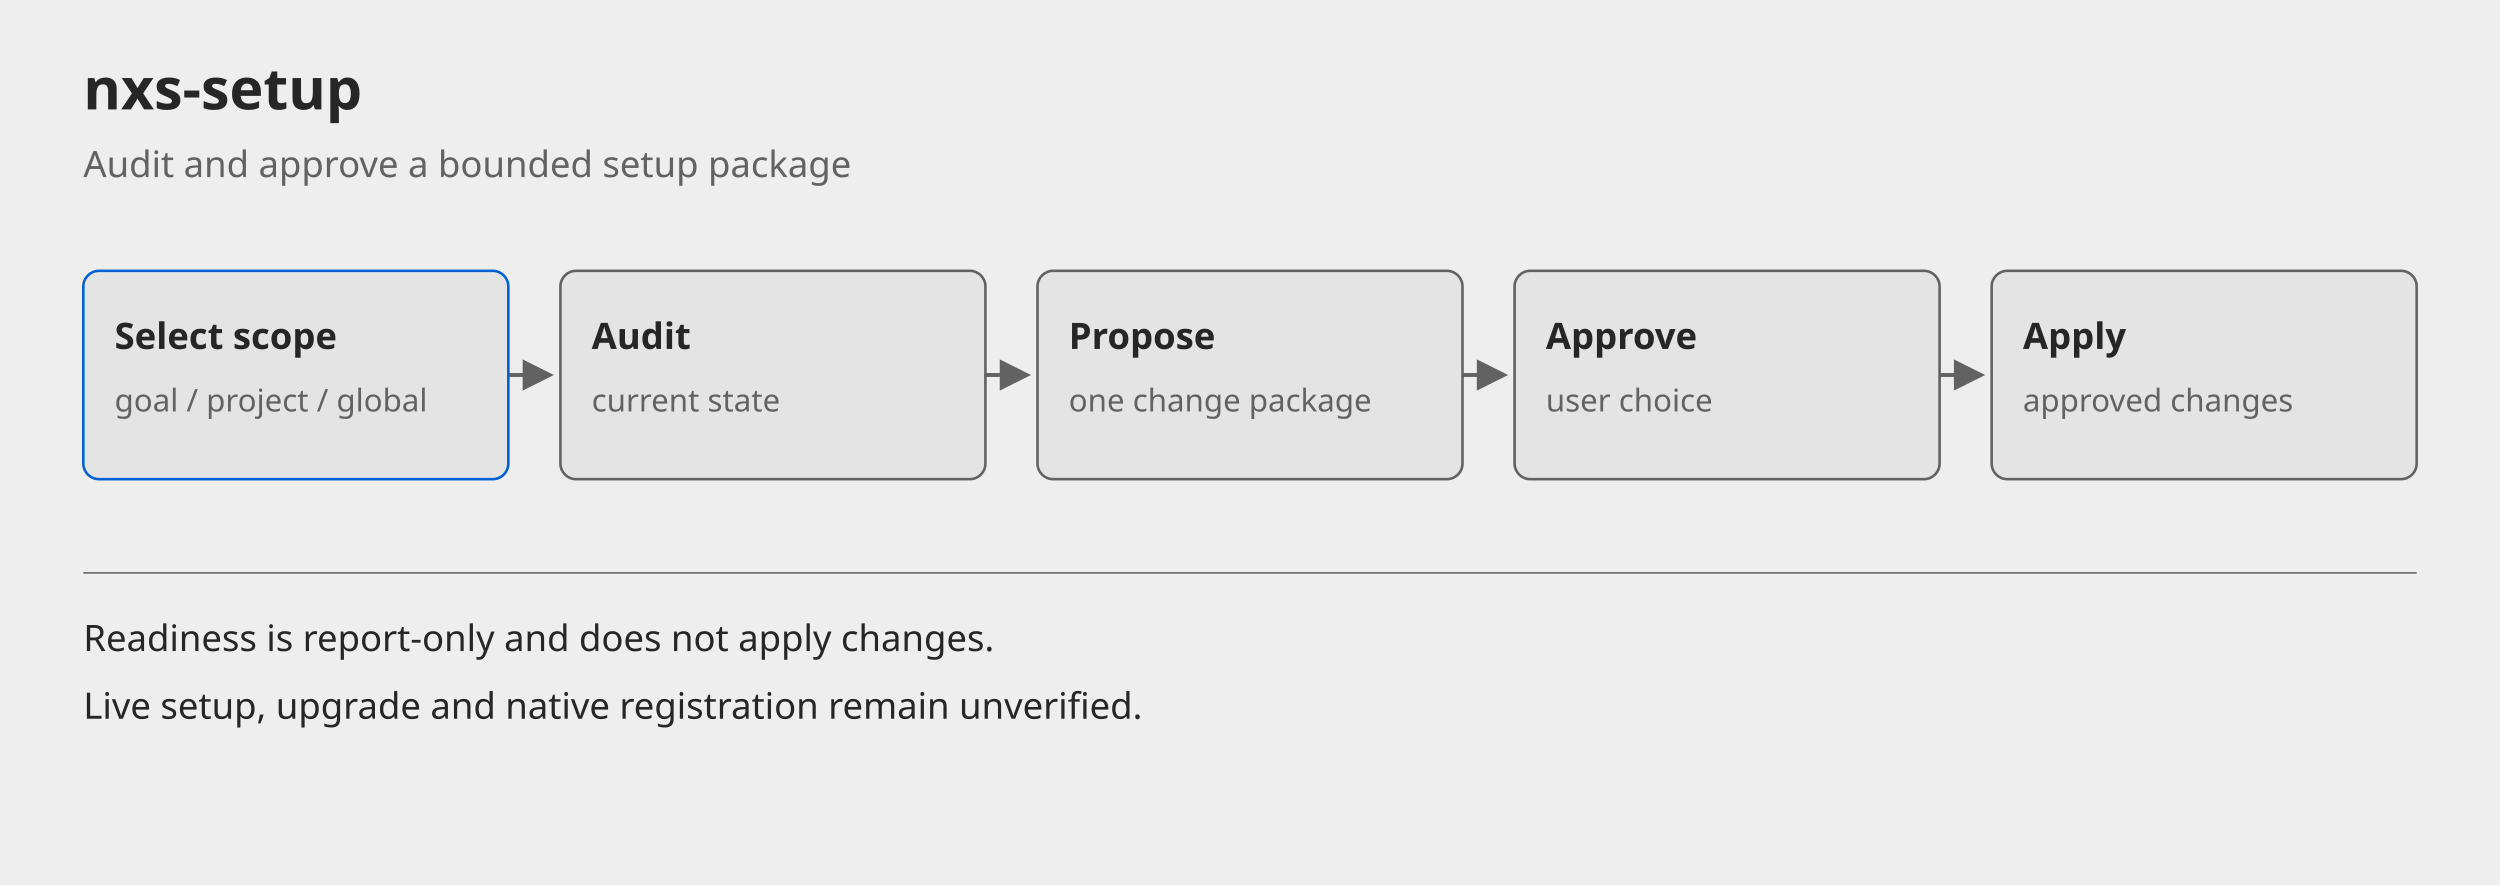
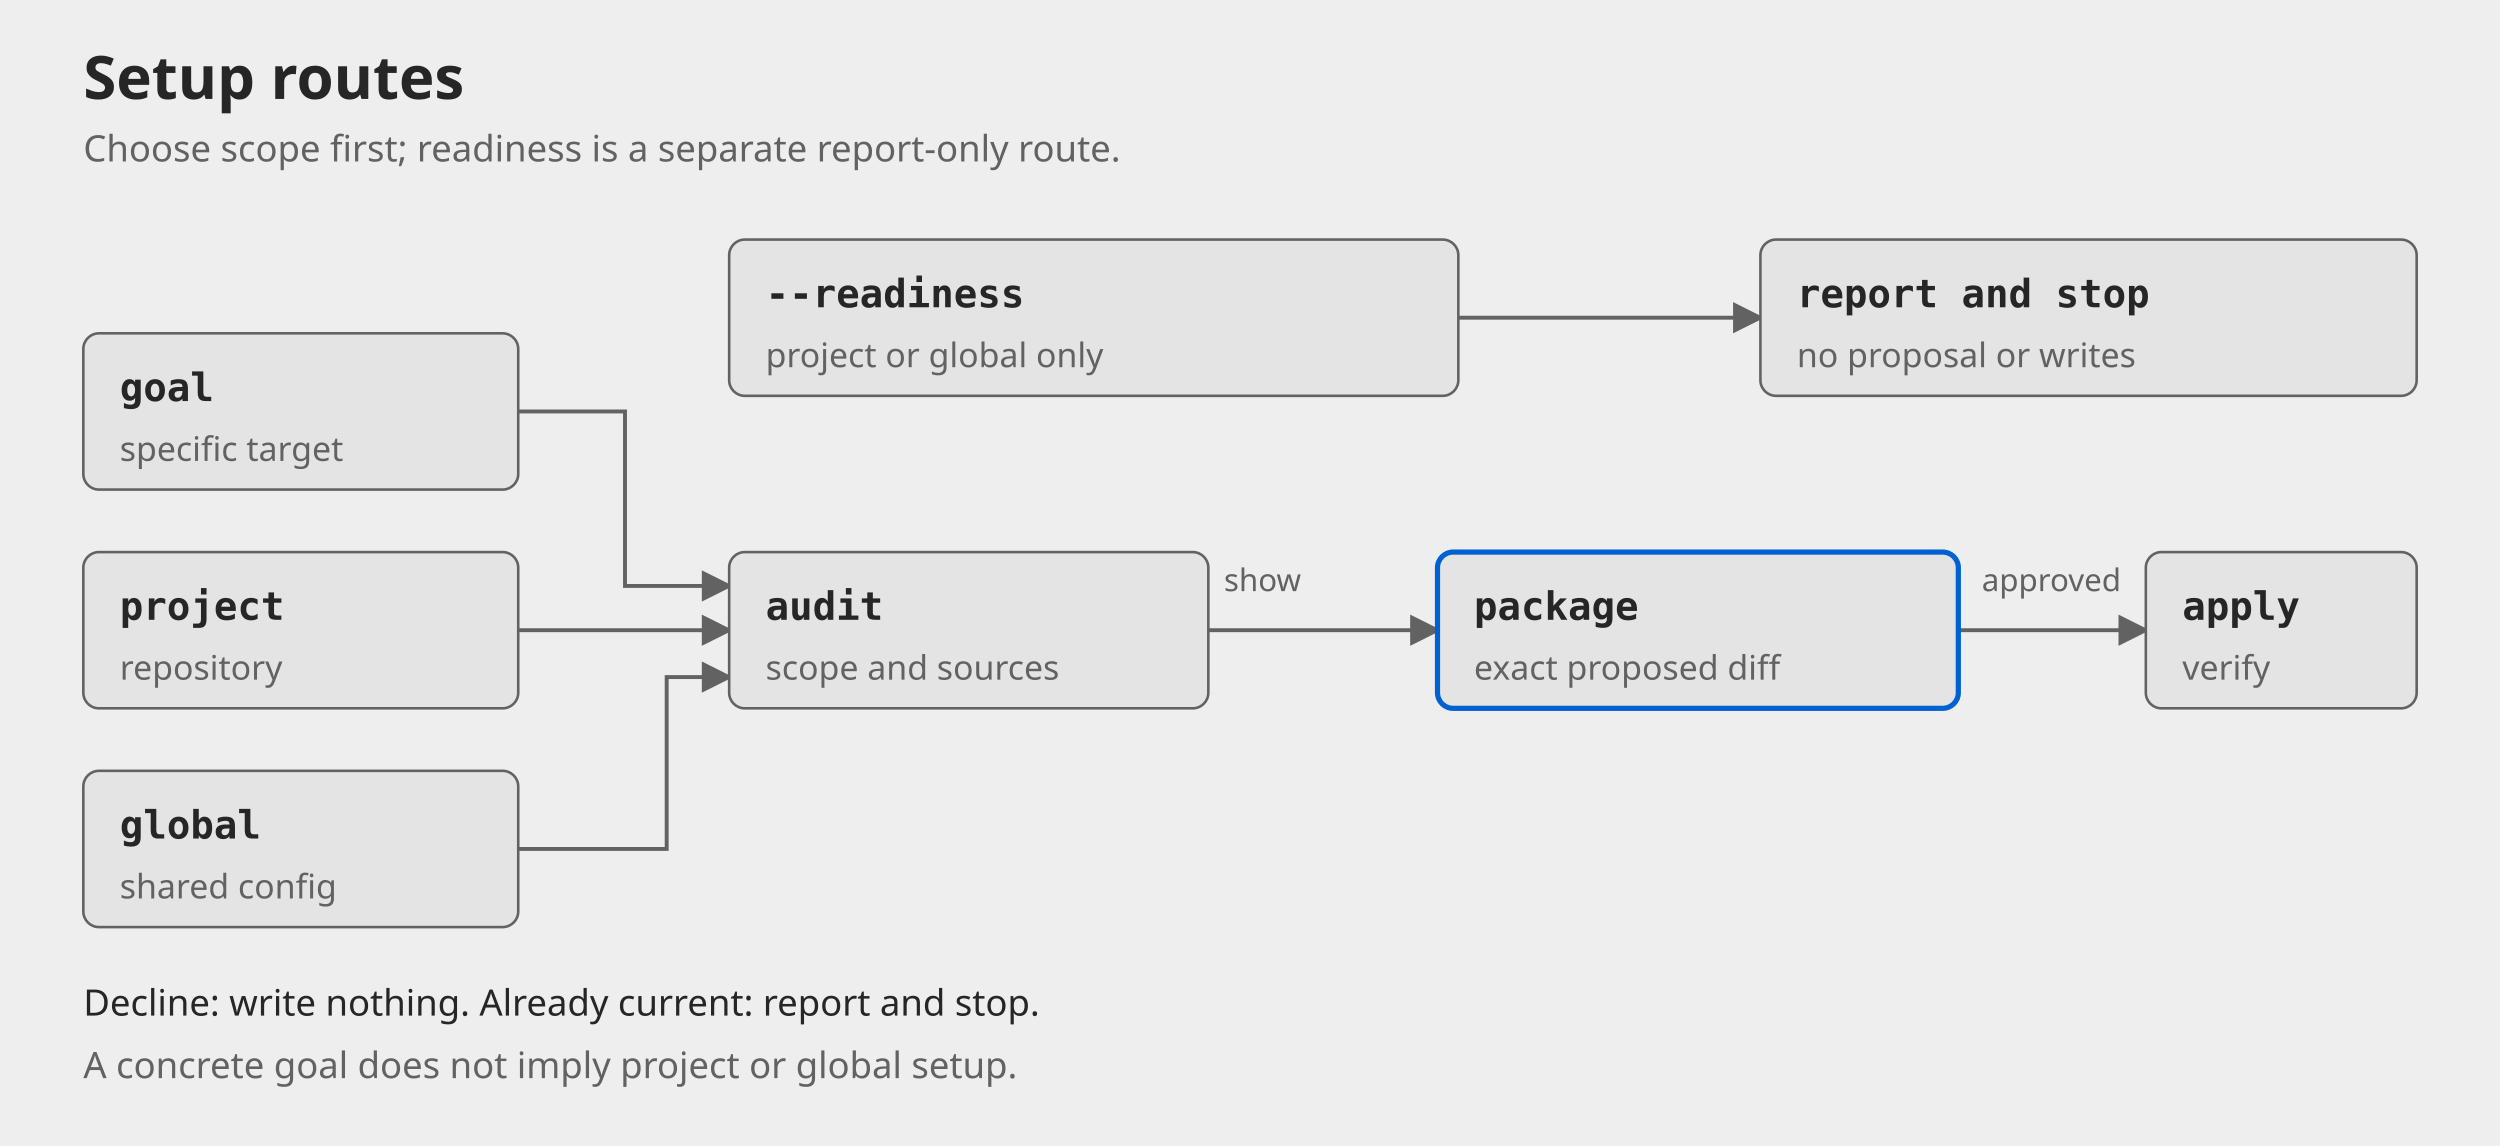
- <svg xmlns="http://www.w3.org/2000/svg" viewBox="0 0 960 340" role="img" aria-labelledby="nxs-setup-light-title nxs-setup-light-desc">
+ <svg xmlns="http://www.w3.org/2000/svg" viewBox="0 0 960 440" role="img" aria-labelledby="nxs-setup-light-title nxs-setup-light-desc">
  <defs>
    <marker id="nxs-setup-light-arrow" markerWidth="8" markerHeight="8" refX="7" refY="4" orient="auto">
      <path d="M0 0 L8 4 L0 8 Z" fill="#626262" />
    </marker>
  </defs>
-   <rect width="960" height="340" fill="#eeeeee" />
-   <text x="32" y="42" fill="#262626" font-family="system-ui, sans-serif" font-size="22" font-weight="600">nxs-setup</text>
-   <text x="32" y="68" fill="#626262" font-family="system-ui, sans-serif" font-size="14">Audit and approve a bounded setup package</text>
-   <path d="M 195.2 144 H 211.2" stroke="#626262" stroke-width="1.5" fill="none" marker-end="url(#nxs-setup-light-arrow)" />
-   <path d="M 378.4 144 H 394.4" stroke="#626262" stroke-width="1.5" fill="none" marker-end="url(#nxs-setup-light-arrow)" />
-   <path d="M 561.6 144 H 577.6" stroke="#626262" stroke-width="1.5" fill="none" marker-end="url(#nxs-setup-light-arrow)" />
-   <path d="M 744.8 144 H 760.8" stroke="#626262" stroke-width="1.5" fill="none" marker-end="url(#nxs-setup-light-arrow)" />
-   <rect x="32" y="104" width="163.2" height="80" rx="6" fill="#e4e4e4" stroke="#0061d2" />
-   <text x="44" y="134" fill="#262626" font-family="system-ui, sans-serif" font-size="14" font-weight="600">Select scope</text>
-   <text x="44" y="158" fill="#626262" font-family="system-ui, sans-serif" font-size="12">goal / project / global</text>
-   <rect x="215.2" y="104" width="163.2" height="80" rx="6" fill="#e4e4e4" stroke="#626262" />
-   <text x="227.2" y="134" fill="#262626" font-family="system-ui, sans-serif" font-size="14" font-weight="600">Audit</text>
-   <text x="227.2" y="158" fill="#626262" font-family="system-ui, sans-serif" font-size="12">current state</text>
-   <rect x="398.4" y="104" width="163.2" height="80" rx="6" fill="#e4e4e4" stroke="#626262" />
-   <text x="410.4" y="134" fill="#262626" font-family="system-ui, sans-serif" font-size="14" font-weight="600">Propose</text>
-   <text x="410.4" y="158" fill="#626262" font-family="system-ui, sans-serif" font-size="12">one change package</text>
-   <rect x="581.6" y="104" width="163.2" height="80" rx="6" fill="#e4e4e4" stroke="#626262" />
-   <text x="593.6" y="134" fill="#262626" font-family="system-ui, sans-serif" font-size="14" font-weight="600">Approve</text>
-   <text x="593.6" y="158" fill="#626262" font-family="system-ui, sans-serif" font-size="12">user choice</text>
-   <rect x="764.8" y="104" width="163.2" height="80" rx="6" fill="#e4e4e4" stroke="#626262" />
-   <text x="776.8" y="134" fill="#262626" font-family="system-ui, sans-serif" font-size="14" font-weight="600">Apply</text>
-   <text x="776.8" y="158" fill="#626262" font-family="system-ui, sans-serif" font-size="12">approved changes</text>
-   <path d="M32 220 H928" stroke="#626262" stroke-width="0.6" />
-   <text x="32" y="250" fill="#262626" font-family="system-ui, sans-serif" font-size="14">Readiness is report-only and does not apply changes.</text>
-   <text x="32" y="276" fill="#262626" font-family="system-ui, sans-serif" font-size="14">Live setup, upgrade and native registration remain unverified.</text>
+   <rect width="960" height="440" fill="#eeeeee" />
+   <text x="32" y="38" fill="#262626" font-family="system-ui, sans-serif" font-size="23" font-weight="600">Setup routes</text>
+   <text x="32" y="62" fill="#626262" font-family="system-ui, sans-serif" font-size="14" font-weight="400">Choose scope first; readiness is a separate report-only route.</text>
+   <path d="M199 158 H240 V225 H280" fill="none" stroke="#626262" stroke-width="1.5" marker-end="url(#nxs-setup-light-arrow)" />
+   <path d="M199 242 H280" fill="none" stroke="#626262" stroke-width="1.5" marker-end="url(#nxs-setup-light-arrow)" />
+   <path d="M199 326 H256 V260 H280" fill="none" stroke="#626262" stroke-width="1.5" marker-end="url(#nxs-setup-light-arrow)" />
+   <path d="M464 242 H552" fill="none" stroke="#626262" stroke-width="1.5" marker-end="url(#nxs-setup-light-arrow)" />
+   <path d="M752 242 H824" fill="none" stroke="#626262" stroke-width="1.5" marker-end="url(#nxs-setup-light-arrow)" />
+   <rect x="32" y="128" width="167" height="60" rx="6" fill="#e4e4e4" stroke="#626262" stroke-width="1" />
+   <text x="46" y="154" fill="#262626" font-family="ui-monospace, monospace" font-size="15" font-weight="600">goal</text>
+   <text x="46" y="177" fill="#626262" font-family="system-ui, sans-serif" font-size="13" font-weight="400">specific target</text>
+   <rect x="32" y="212" width="167" height="60" rx="6" fill="#e4e4e4" stroke="#626262" stroke-width="1" />
+   <text x="46" y="238" fill="#262626" font-family="ui-monospace, monospace" font-size="15" font-weight="600">project</text>
+   <text x="46" y="261" fill="#626262" font-family="system-ui, sans-serif" font-size="13" font-weight="400">repository</text>
+   <rect x="32" y="296" width="167" height="60" rx="6" fill="#e4e4e4" stroke="#626262" stroke-width="1" />
+   <text x="46" y="322" fill="#262626" font-family="ui-monospace, monospace" font-size="15" font-weight="600">global</text>
+   <text x="46" y="345" fill="#626262" font-family="system-ui, sans-serif" font-size="13" font-weight="400">shared config</text>
+   <rect x="280" y="212" width="184" height="60" rx="6" fill="#e4e4e4" stroke="#626262" stroke-width="1" />
+   <text x="294" y="238" fill="#262626" font-family="ui-monospace, monospace" font-size="15" font-weight="600">audit</text>
+   <text x="294" y="261" fill="#626262" font-family="system-ui, sans-serif" font-size="13" font-weight="400">scope and sources</text>
+   <rect x="552" y="212" width="200" height="60" rx="6" fill="#e4e4e4" stroke="#0061d2" stroke-width="2" />
+   <text x="566" y="238" fill="#262626" font-family="ui-monospace, monospace" font-size="15" font-weight="600">package</text>
+   <text x="566" y="261" fill="#626262" font-family="system-ui, sans-serif" font-size="13" font-weight="400">exact proposed diff</text>
+   <rect x="824" y="212" width="104" height="60" rx="6" fill="#e4e4e4" stroke="#626262" stroke-width="1" />
+   <text x="838" y="238" fill="#262626" font-family="ui-monospace, monospace" font-size="15" font-weight="600">apply</text>
+   <text x="838" y="261" fill="#626262" font-family="system-ui, sans-serif" font-size="13" font-weight="400">verify</text>
+   <text x="470" y="227" fill="#626262" font-family="system-ui, sans-serif" font-size="12" font-weight="400">show</text>
+   <text x="761" y="227" fill="#626262" font-family="system-ui, sans-serif" font-size="12" font-weight="400">approved</text>
+   <rect x="280" y="92" width="280" height="60" rx="6" fill="#e4e4e4" stroke="#626262" stroke-width="1" />
+   <text x="294" y="118" fill="#262626" font-family="ui-monospace, monospace" font-size="15" font-weight="600">--readiness</text>
+   <text x="294" y="141" fill="#626262" font-family="system-ui, sans-serif" font-size="13" font-weight="400">project or global only</text>
+   <path d="M560 122 H676" fill="none" stroke="#626262" stroke-width="1.5" marker-end="url(#nxs-setup-light-arrow)" />
+   <rect x="676" y="92" width="252" height="60" rx="6" fill="#e4e4e4" stroke="#626262" stroke-width="1" />
+   <text x="690" y="118" fill="#262626" font-family="ui-monospace, monospace" font-size="15" font-weight="600">report and stop</text>
+   <text x="690" y="141" fill="#626262" font-family="system-ui, sans-serif" font-size="13" font-weight="400">no proposal or writes</text>
+   <text x="32" y="390" fill="#262626" font-family="system-ui, sans-serif" font-size="14" font-weight="400">Decline: write nothing. Already current: report and stop.</text>
+   <text x="32" y="414" fill="#626262" font-family="system-ui, sans-serif" font-size="14" font-weight="400">A concrete goal does not imply project or global setup.</text>
</svg>
